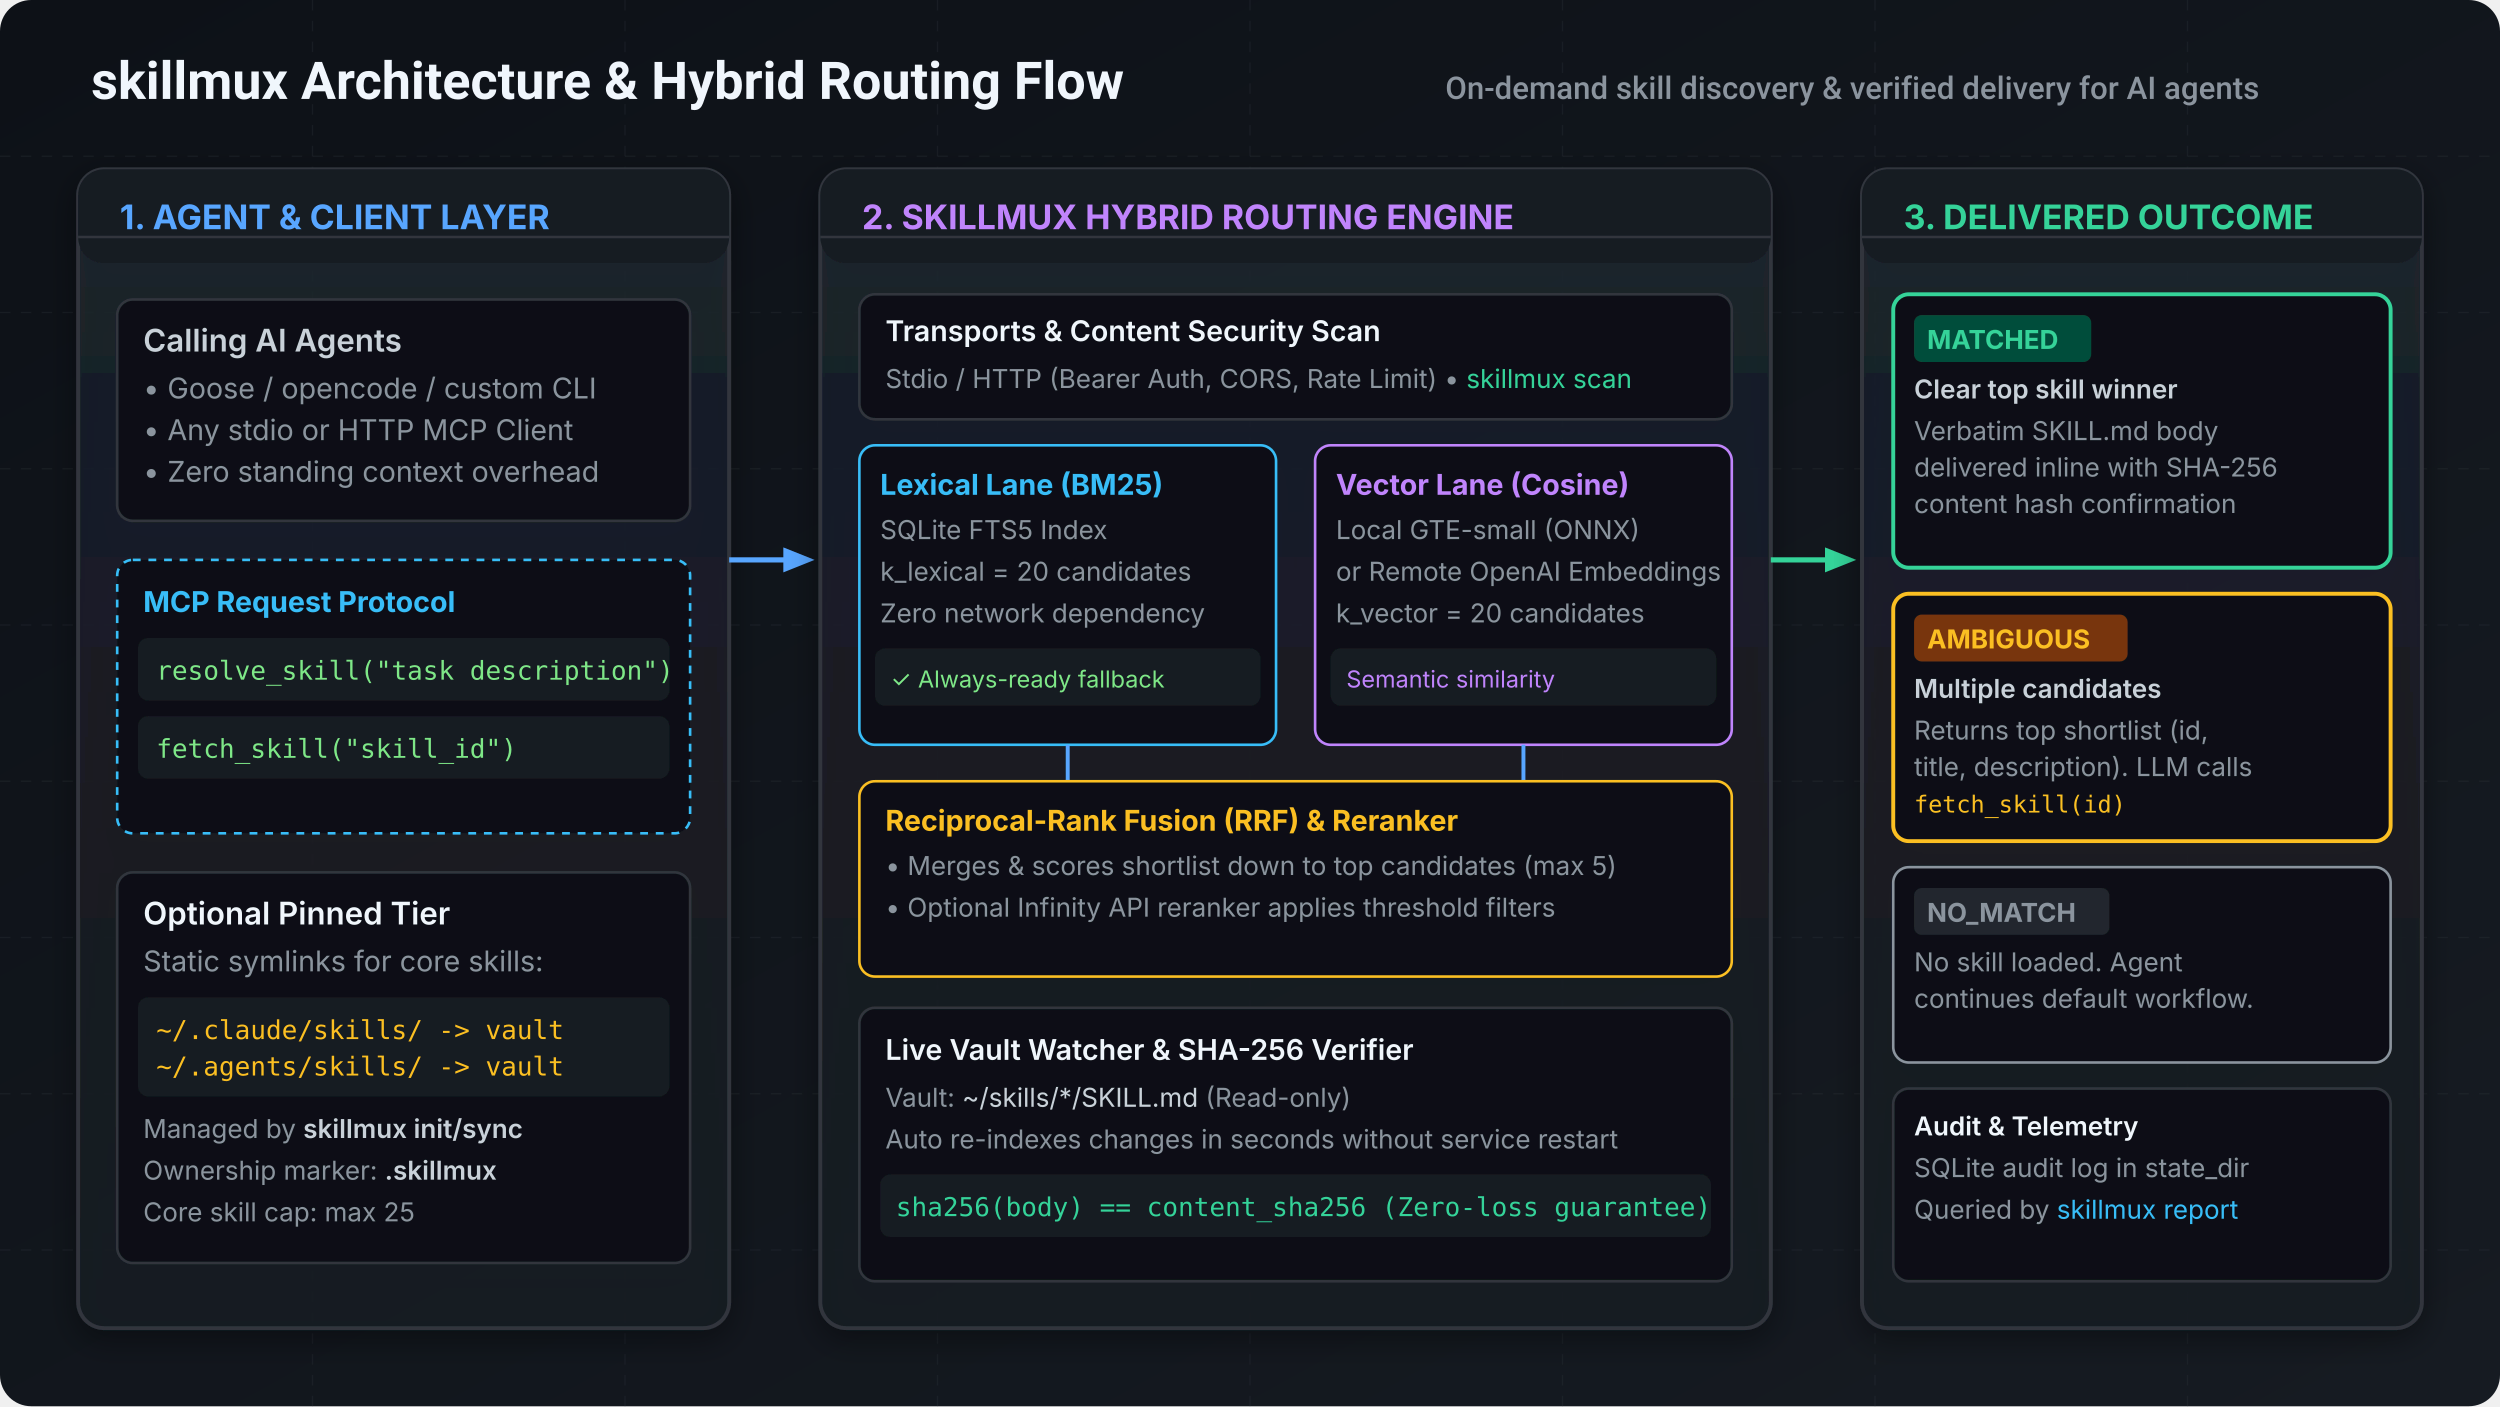
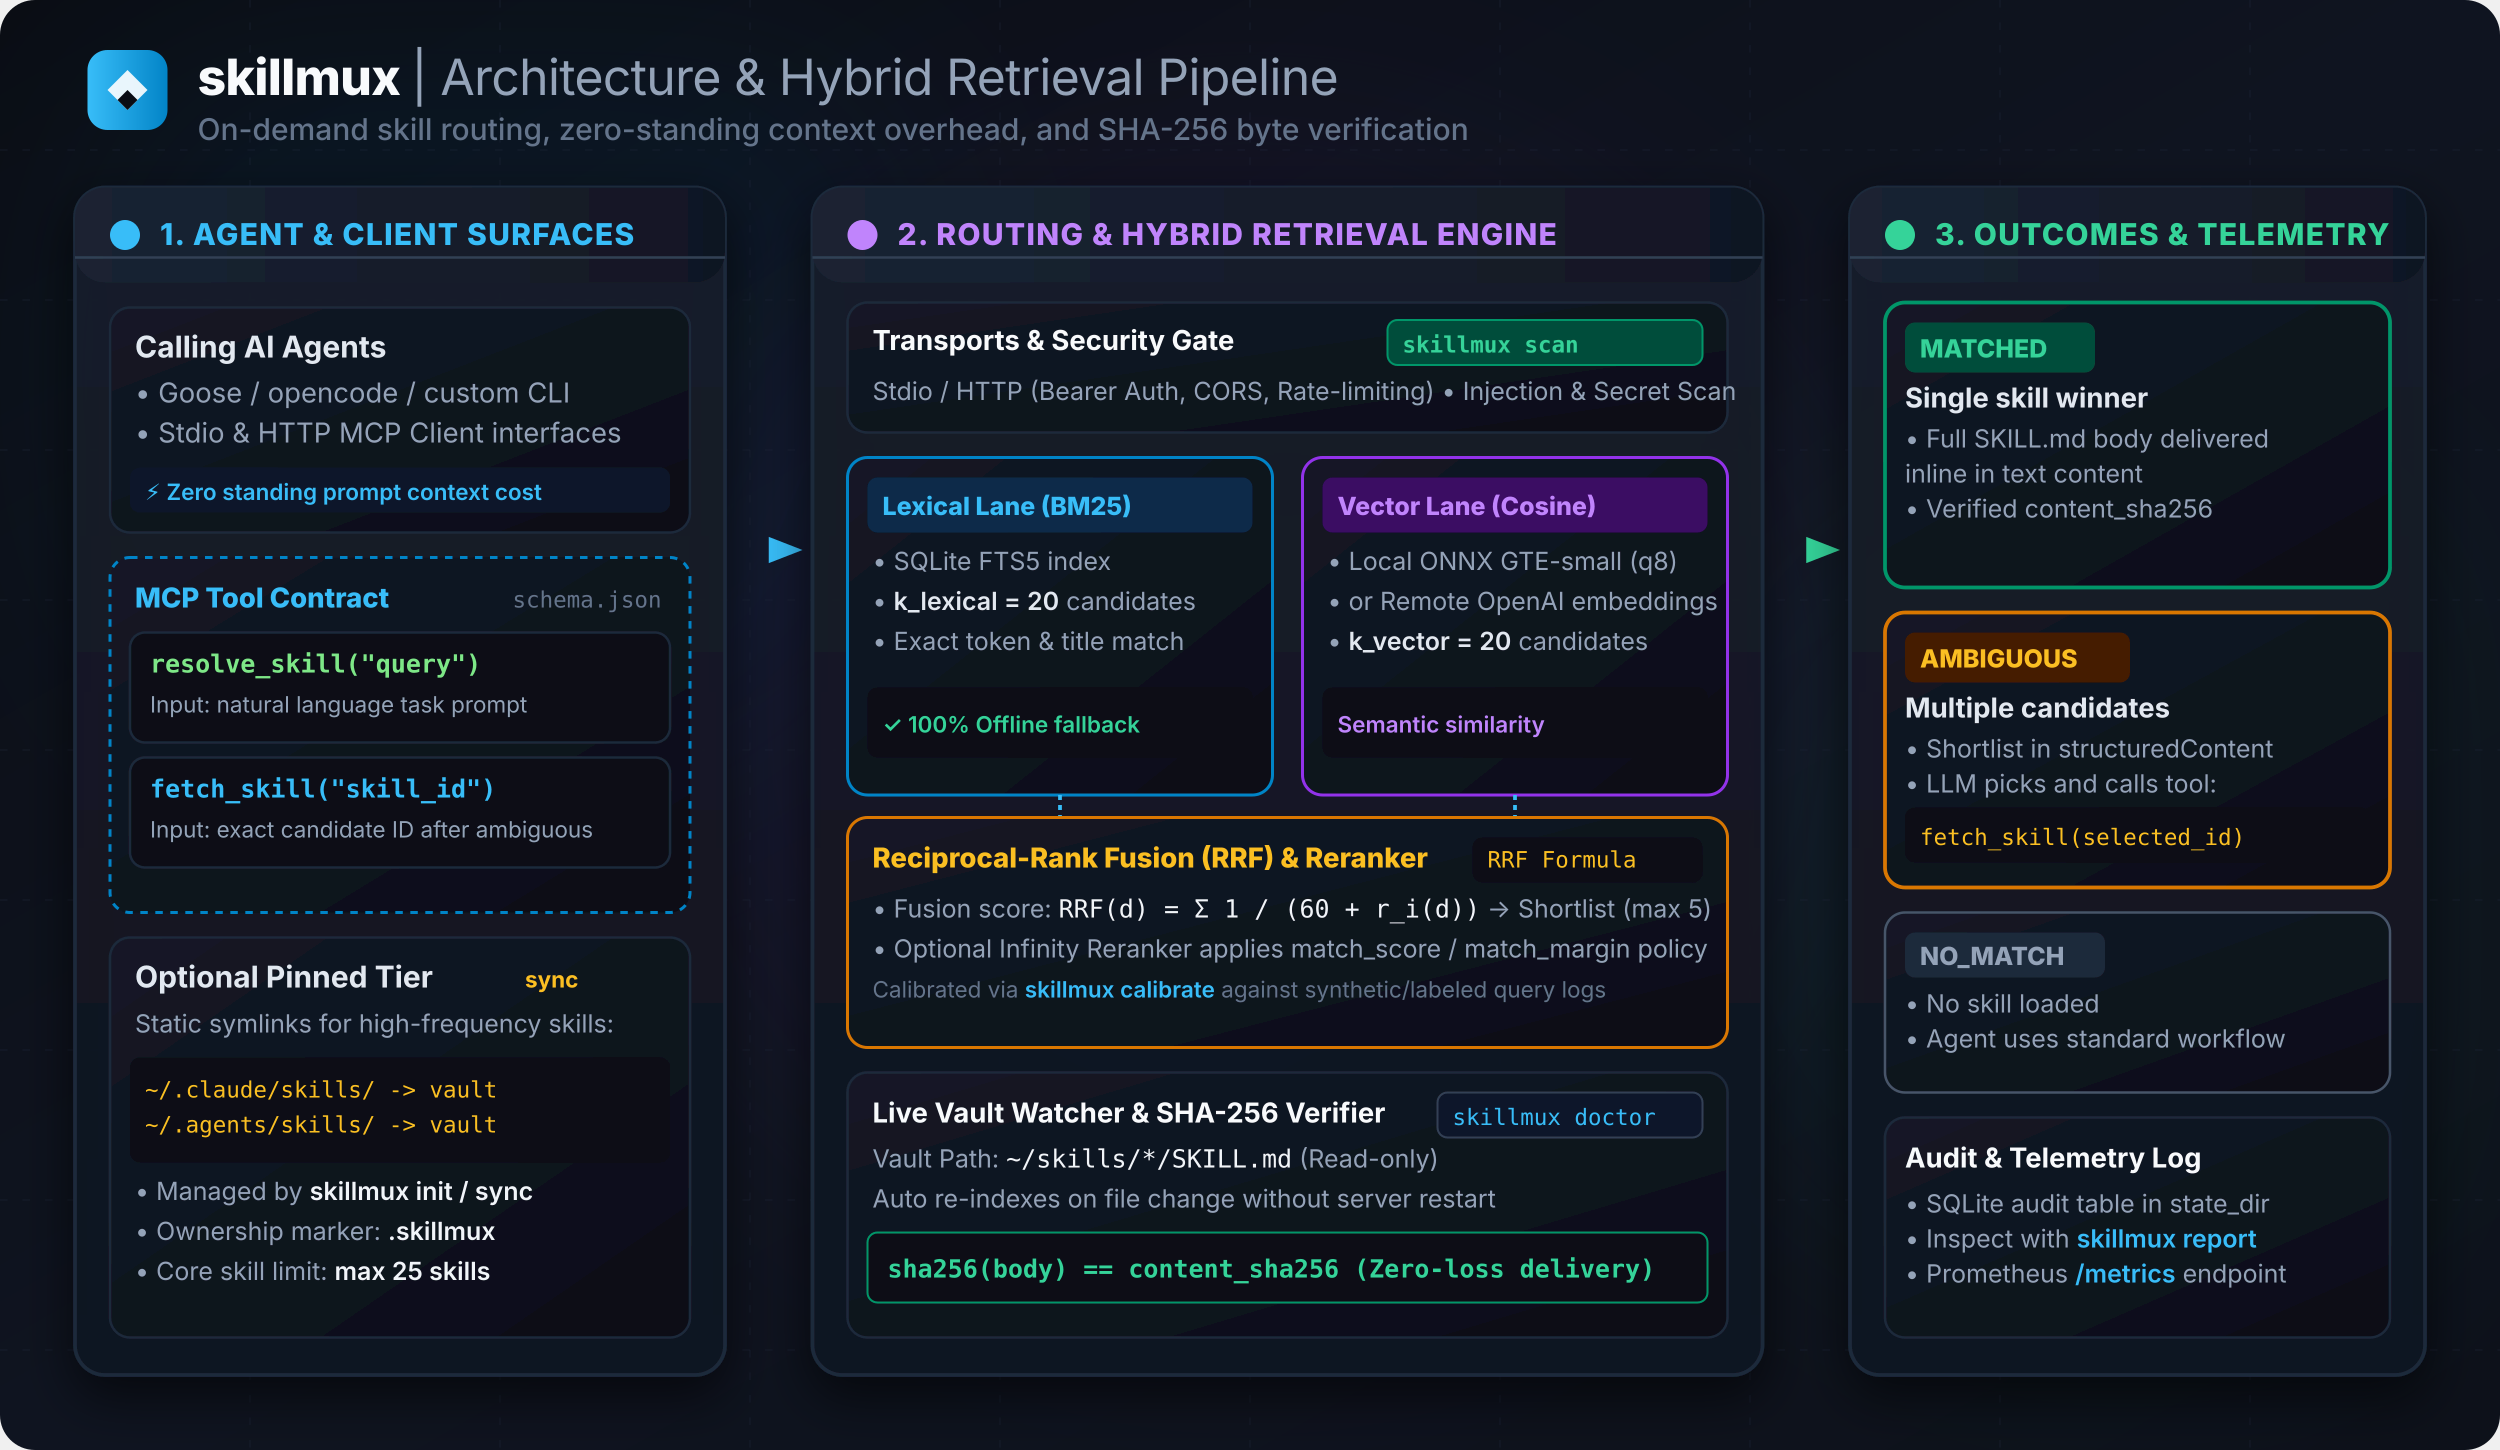
- <svg xmlns="http://www.w3.org/2000/svg" viewBox="0 0 960 540" width="100%" height="100%">
+ <svg xmlns="http://www.w3.org/2000/svg" viewBox="0 0 1000 580" width="100%" height="100%">
  <defs>
-     <linearGradient id="bg-grad" x1="0%" y1="0%" x2="100%" y2="100%">
-       <stop offset="0%" stop-color="#0d1117" />
-       <stop offset="100%" stop-color="#161b22" />
+     <linearGradient id="bg-canvas" x1="0%" y1="0%" x2="100%" y2="100%">
+       <stop offset="0%" stop-color="#0a0d14" />
+       <stop offset="50%" stop-color="#0f1420" />
+       <stop offset="100%" stop-color="#0d111a" />
    </linearGradient>
-     <linearGradient id="card-grad" x1="0%" y1="0%" x2="0%" y2="100%">
-       <stop offset="0%" stop-color="#21262d" stop-opacity="0.8" />
-       <stop offset="100%" stop-color="#161b22" stop-opacity="0.9" />
+     <linearGradient id="card-bg" x1="0%" y1="0%" x2="0%" y2="100%">
+       <stop offset="0%" stop-color="#161d2a" stop-opacity="0.95" />
+       <stop offset="100%" stop-color="#0f1420" stop-opacity="0.98" />
    </linearGradient>
-     <linearGradient id="blue-glow" x1="0%" y1="0%" x2="100%" y2="0%">
+     <linearGradient id="inner-card-bg" x1="0%" y1="0%" x2="100%" y2="100%">
+       <stop offset="0%" stop-color="#131926" />
+       <stop offset="100%" stop-color="#0b0e17" />
+     </linearGradient>
+     <linearGradient id="header-bg" x1="0%" y1="0%" x2="100%" y2="0%">
+       <stop offset="0%" stop-color="#1a2333" />
+       <stop offset="100%" stop-color="#111724" />
+     </linearGradient>
+     <linearGradient id="cyan-glow" x1="0%" y1="0%" x2="100%" y2="0%">
      <stop offset="0%" stop-color="#38bdf8" />
-       <stop offset="100%" stop-color="#818cf8" />
+       <stop offset="100%" stop-color="#0284c7" />
    </linearGradient>
    <linearGradient id="purple-glow" x1="0%" y1="0%" x2="100%" y2="0%">
      <stop offset="0%" stop-color="#c084fc" />
-       <stop offset="100%" stop-color="#e879f9" />
+       <stop offset="100%" stop-color="#9333ea" />
    </linearGradient>
-     <linearGradient id="green-glow" x1="0%" y1="0%" x2="100%" y2="0%">
+     <linearGradient id="emerald-glow" x1="0%" y1="0%" x2="100%" y2="0%">
      <stop offset="0%" stop-color="#34d399" />
-       <stop offset="100%" stop-color="#10b981" />
+       <stop offset="100%" stop-color="#059669" />
    </linearGradient>
    <linearGradient id="amber-glow" x1="0%" y1="0%" x2="100%" y2="0%">
      <stop offset="0%" stop-color="#fbbf24" />
-       <stop offset="100%" stop-color="#f59e0b" />
+       <stop offset="100%" stop-color="#d97706" />
    </linearGradient>
-     <marker id="arrow" viewBox="0 0 10 10" refX="6" refY="5" markerWidth="6" markerHeight="6" orient="auto-start-reverse">
-       <path d="M 0 1 L 10 5 L 0 9 z" fill="#58a6ff" />
+     <linearGradient id="flow-cyan" x1="0%" y1="0%" x2="100%" y2="0%">
+       <stop offset="0%" stop-color="#38bdf8" stop-opacity="0.2" />
+       <stop offset="50%" stop-color="#38bdf8" />
+       <stop offset="100%" stop-color="#c084fc" />
+     </linearGradient>
+     <linearGradient id="flow-emerald" x1="0%" y1="0%" x2="100%" y2="0%">
+       <stop offset="0%" stop-color="#c084fc" />
+       <stop offset="50%" stop-color="#34d399" />
+       <stop offset="100%" stop-color="#34d399" />
+     </linearGradient>
+     <marker id="arr-cyan" viewBox="0 0 10 10" refX="7" refY="5" markerWidth="6" markerHeight="6" orient="auto-start-reverse">
+       <path d="M 0 1.5 L 9 5 L 0 8.5 z" fill="#38bdf8" />
    </marker>
-     <marker id="arrow-green" viewBox="0 0 10 10" refX="6" refY="5" markerWidth="6" markerHeight="6" orient="auto-start-reverse">
-       <path d="M 0 1 L 10 5 L 0 9 z" fill="#34d399" />
+     <marker id="arr-purple" viewBox="0 0 10 10" refX="7" refY="5" markerWidth="6" markerHeight="6" orient="auto-start-reverse">
+       <path d="M 0 1.5 L 9 5 L 0 8.5 z" fill="#c084fc" />
    </marker>
-     <marker id="arrow-purple" viewBox="0 0 10 10" refX="6" refY="5" markerWidth="6" markerHeight="6" orient="auto-start-reverse">
-       <path d="M 0 1 L 10 5 L 0 9 z" fill="#c084fc" />
+     <marker id="arr-emerald" viewBox="0 0 10 10" refX="7" refY="5" markerWidth="6" markerHeight="6" orient="auto-start-reverse">
+       <path d="M 0 1.5 L 9 5 L 0 8.5 z" fill="#34d399" />
    </marker>
-     <filter id="shadow" x="-5%" y="-5%" width="110%" height="110%">
-       <feDropShadow dx="0" dy="4" stdDeviation="6" flood-color="#000000" flood-opacity="0.4" />
+     <filter id="drop-shadow" x="-10%" y="-10%" width="120%" height="120%">
+       <feDropShadow dx="0" dy="8" stdDeviation="10" flood-color="#000000" flood-opacity="0.6" />
+     </filter>
+     <filter id="glow-cyan-filter" x="-20%" y="-20%" width="140%" height="140%">
+       <feGaussianBlur stdDeviation="3" result="blur" />
+       <feComposite in="SourceGraphic" in2="blur" operator="over" />
    </filter>
  </defs>
-   <rect width="960" height="540" rx="12" fill="url(#bg-grad)" />
-   <path d="M 0 60 H 960 M 0 120 H 960 M 0 180 H 960 M 0 240 H 960 M 0 300 H 960 M 0 360 H 960 M 0 420 H 960 M 0 480 H 960" stroke="#30363d" stroke-width="0.5" stroke-dasharray="4,4" opacity="0.3" />
-   <path d="M 120 0 V 540 M 240 0 V 540 M 360 0 V 540 M 480 0 V 540 M 600 0 V 540 M 720 0 V 540 M 840 0 V 540" stroke="#30363d" stroke-width="0.5" stroke-dasharray="4,4" opacity="0.3" />
+   <rect width="1000" height="580" rx="14" fill="url(#bg-canvas)" />
+   <circle cx="200" cy="150" r="180" fill="#0284c7" opacity="0.06" filter="blur(40px)" />
+   <circle cx="500" cy="280" r="220" fill="#9333ea" opacity="0.07" filter="blur(50px)" />
+   <circle cx="850" cy="350" r="180" fill="#059669" opacity="0.06" filter="blur(40px)" />
+   <path d="M 0 60 H 1000 M 0 120 H 1000 M 0 180 H 1000 M 0 240 H 1000 M 0 300 H 1000 M 0 360 H 1000 M 0 420 H 1000 M 0 480 H 1000 M 0 540 H 1000" stroke="#1e293b" stroke-width="0.5" stroke-dasharray="3,6" opacity="0.4" />
+   <path d="M 100 0 V 580 M 200 0 V 580 M 300 0 V 580 M 400 0 V 580 M 500 0 V 580 M 600 0 V 580 M 700 0 V 580 M 800 0 V 580 M 900 0 V 580" stroke="#1e293b" stroke-width="0.5" stroke-dasharray="3,6" opacity="0.4" />
  <g transform="translate(35, 38)">
-     <text font-family="system-ui, -apple-system, BlinkMacSystemFont, 'Segoe UI', Roboto, sans-serif" font-size="20" font-weight="700" fill="#f0f6fc">skillmux Architecture &amp; Hybrid Routing Flow</text>
-     <text x="520" y="0" font-family="system-ui, -apple-system, BlinkMacSystemFont, 'Segoe UI', Roboto, sans-serif" font-size="12" font-weight="500" fill="#8b949e">On-demand skill discovery &amp; verified delivery for AI agents</text>
+     <rect x="0" y="-18" width="32" height="32" rx="8" fill="url(#cyan-glow)" />
+     <path d="M 8 -2 L 16 -10 L 24 -2 L 16 6 z" fill="#ffffff" opacity="0.9" />
+     <path d="M 12 2 L 16 -2 L 20 2 L 16 6 z" fill="#0a0d14" />
+     <text x="44" y="0" font-family="system-ui, -apple-system, sans-serif" font-size="20" font-weight="800" fill="#f8fafc" letter-spacing="-0.3">skillmux <tspan font-weight="400" fill="#94a3b8">| Architecture &amp; Hybrid Retrieval Pipeline</tspan>
+     </text>
+     <text x="44" y="18" font-family="system-ui, -apple-system, sans-serif" font-size="12" font-weight="500" fill="#64748b">On-demand skill routing, zero-standing context overhead, and SHA-256 byte verification</text>
  </g>
-   <g transform="translate(30, 65)" filter="url(#shadow)">
-     <rect width="250" height="445" rx="10" fill="url(#card-grad)" stroke="#30363d" stroke-width="1.5" />
-     <rect x="0" y="0" width="250" height="36" rx="10" fill="#161b22" />
-     <path d="M 0 26 H 250" stroke="#30363d" stroke-width="1" />
-     <text x="16" y="23" font-family="system-ui, -apple-system, sans-serif" font-size="13" font-weight="700" fill="#58a6ff">1. AGENT &amp; CLIENT LAYER</text>
-     <rect x="15" y="50" width="220" height="85" rx="6" fill="#0d1117" stroke="#30363d" stroke-width="1" />
-     <text x="25" y="70" font-family="system-ui, -apple-system, sans-serif" font-size="12" font-weight="600" fill="#c9d1d9">Calling AI Agents</text>
-     <text x="25" y="88" font-family="system-ui, -apple-system, sans-serif" font-size="11" fill="#8b949e">• Goose / opencode / custom CLI</text>
-     <text x="25" y="104" font-family="system-ui, -apple-system, sans-serif" font-size="11" fill="#8b949e">• Any stdio or HTTP MCP Client</text>
-     <text x="25" y="120" font-family="system-ui, -apple-system, sans-serif" font-size="11" fill="#8b949e">• Zero standing context overhead</text>
-     <rect x="15" y="150" width="220" height="105" rx="6" fill="#0d1117" stroke="#38bdf8" stroke-dasharray="3,3" stroke-width="1" />
-     <text x="25" y="170" font-family="system-ui, -apple-system, sans-serif" font-size="11" font-weight="700" fill="#38bdf8">MCP Request Protocol</text>
-     <rect x="23" y="180" width="204" height="24" rx="4" fill="#161b22" />
-     <text x="30" y="196" font-family="ui-monospace, SFMono-Regular, monospace" font-size="10" fill="#7ee787">resolve_skill("task description")</text>
-     <rect x="23" y="210" width="204" height="24" rx="4" fill="#161b22" />
-     <text x="30" y="226" font-family="ui-monospace, SFMono-Regular, monospace" font-size="10" fill="#7ee787">fetch_skill("skill_id")</text>
-     <rect x="15" y="270" width="220" height="150" rx="6" fill="#0d1117" stroke="#30363d" stroke-width="1" />
-     <text x="25" y="290" font-family="system-ui, -apple-system, sans-serif" font-size="12" font-weight="600" fill="#f0f6fc">Optional Pinned Tier</text>
-     <text x="25" y="308" font-family="system-ui, -apple-system, sans-serif" font-size="11" fill="#8b949e">Static symlinks for core skills:</text>
-     <rect x="23" y="318" width="204" height="38" rx="4" fill="#161b22" />
-     <text x="30" y="334" font-family="ui-monospace, SFMono-Regular, monospace" font-size="10" fill="#fbbf24">~/.claude/skills/ -&gt; vault</text>
-     <text x="30" y="348" font-family="ui-monospace, SFMono-Regular, monospace" font-size="10" fill="#fbbf24">~/.agents/skills/ -&gt; vault</text>
-     <text x="25" y="372" font-family="system-ui, -apple-system, sans-serif" font-size="10" fill="#8b949e">Managed by <tspan font-weight="600" fill="#c9d1d9">skillmux init/sync</tspan>
+   <g transform="translate(30, 75)" filter="url(#drop-shadow)">
+     <rect width="260" height="475" rx="12" fill="url(#card-bg)" stroke="#1e293b" stroke-width="1.5" />
+     <rect x="0" y="0" width="260" height="38" rx="12" fill="url(#header-bg)" />
+     <path d="M 0 28 H 260" stroke="#334155" stroke-width="1" />
+     <circle cx="20" cy="19" r="6" fill="#38bdf8" />
+     <text x="34" y="23" font-family="system-ui, -apple-system, sans-serif" font-size="12" font-weight="800" fill="#38bdf8" letter-spacing="0.5">1. AGENT &amp; CLIENT SURFACES</text>
+     <rect x="14" y="48" width="232" height="90" rx="8" fill="url(#inner-card-bg)" stroke="#1e293b" stroke-width="1" />
+     <text x="24" y="68" font-family="system-ui, -apple-system, sans-serif" font-size="12" font-weight="700" fill="#e2e8f0">Calling AI Agents</text>
+     <text x="24" y="86" font-family="system-ui, -apple-system, sans-serif" font-size="11" fill="#94a3b8">• Goose / opencode / custom CLI</text>
+     <text x="24" y="102" font-family="system-ui, -apple-system, sans-serif" font-size="11" fill="#94a3b8">• Stdio &amp; HTTP MCP Client interfaces</text>
+     <rect x="22" y="112" width="216" height="18" rx="4" fill="#0f172a" />
+     <text x="28" y="125" font-family="system-ui, -apple-system, sans-serif" font-size="9" font-weight="600" fill="#38bdf8">⚡ Zero standing prompt context cost</text>
+     <rect x="14" y="148" width="232" height="142" rx="8" fill="url(#inner-card-bg)" stroke="#0284c7" stroke-dasharray="3,3" stroke-width="1.2" />
+     <text x="24" y="168" font-family="system-ui, -apple-system, sans-serif" font-size="11" font-weight="800" fill="#38bdf8">MCP Tool Contract</text>
+     <text x="175" y="168" font-family="ui-monospace, monospace" font-size="9" fill="#64748b">schema.json</text>
+     <rect x="22" y="178" width="216" height="44" rx="6" fill="#090d16" stroke="#1e293b" stroke-width="1" />
+     <text x="30" y="194" font-family="ui-monospace, SFMono-Regular, monospace" font-size="10" font-weight="700" fill="#7ee787">resolve_skill("query")</text>
+     <text x="30" y="210" font-family="system-ui, -apple-system, sans-serif" font-size="9" fill="#94a3b8">Input: natural language task prompt</text>
+     <rect x="22" y="228" width="216" height="44" rx="6" fill="#090d16" stroke="#1e293b" stroke-width="1" />
+     <text x="30" y="244" font-family="ui-monospace, SFMono-Regular, monospace" font-size="10" font-weight="700" fill="#38bdf8">fetch_skill("skill_id")</text>
+     <text x="30" y="260" font-family="system-ui, -apple-system, sans-serif" font-size="9" fill="#94a3b8">Input: exact candidate ID after ambiguous</text>
+     <rect x="14" y="300" width="232" height="160" rx="8" fill="url(#inner-card-bg)" stroke="#1e293b" stroke-width="1" />
+     <text x="24" y="320" font-family="system-ui, -apple-system, sans-serif" font-size="12" font-weight="700" fill="#e2e8f0">Optional Pinned Tier</text>
+     <text x="180" y="320" font-family="system-ui, -apple-system, sans-serif" font-size="9" font-weight="700" fill="#fbbf24">sync</text>
+     <text x="24" y="338" font-family="system-ui, -apple-system, sans-serif" font-size="10" fill="#94a3b8">Static symlinks for high-frequency skills:</text>
+     <rect x="22" y="348" width="216" height="42" rx="4" fill="#090d16" />
+     <text x="28" y="364" font-family="ui-monospace, SFMono-Regular, monospace" font-size="9" fill="#fbbf24">~/.claude/skills/ -&gt; vault</text>
+     <text x="28" y="378" font-family="ui-monospace, SFMono-Regular, monospace" font-size="9" fill="#fbbf24">~/.agents/skills/ -&gt; vault</text>
+     <text x="24" y="405" font-family="system-ui, -apple-system, sans-serif" font-size="10" fill="#94a3b8">• Managed by <tspan fill="#f1f5f9" font-weight="600">skillmux init / sync</tspan>
    </text>
-     <text x="25" y="388" font-family="system-ui, -apple-system, sans-serif" font-size="10" fill="#8b949e">Ownership marker: <tspan font-weight="600" fill="#c9d1d9">.skillmux</tspan>
+     <text x="24" y="421" font-family="system-ui, -apple-system, sans-serif" font-size="10" fill="#94a3b8">• Ownership marker: <tspan fill="#f1f5f9" font-weight="600">.skillmux</tspan>
    </text>
-     <text x="25" y="404" font-family="system-ui, -apple-system, sans-serif" font-size="10" fill="#8b949e">Core skill cap: max 25</text>
-   </g>
-   <path d="M 280 215 H 308" stroke="#58a6ff" stroke-width="2" marker-end="url(#arrow)" />
-   <g transform="translate(315, 65)" filter="url(#shadow)">
-     <rect width="365" height="445" rx="10" fill="url(#card-grad)" stroke="#30363d" stroke-width="1.5" />
-     <rect x="0" y="0" width="365" height="36" rx="10" fill="#161b22" />
-     <path d="M 0 26 H 365" stroke="#30363d" stroke-width="1" />
-     <text x="16" y="23" font-family="system-ui, -apple-system, sans-serif" font-size="13" font-weight="700" fill="#c084fc">2. SKILLMUX HYBRID ROUTING ENGINE</text>
-     <rect x="15" y="48" width="335" height="48" rx="6" fill="#0d1117" stroke="#30363d" stroke-width="1" />
-     <text x="25" y="66" font-family="system-ui, -apple-system, sans-serif" font-size="11" font-weight="600" fill="#f0f6fc">Transports &amp; Content Security Scan</text>
-     <text x="25" y="84" font-family="system-ui, -apple-system, sans-serif" font-size="10" fill="#8b949e">Stdio / HTTP (Bearer Auth, CORS, Rate Limit) • <tspan fill="#34d399">skillmux scan</tspan>
-     </text>
-     <rect x="15" y="106" width="160" height="115" rx="6" fill="#0d1117" stroke="#38bdf8" stroke-width="1" />
-     <text x="23" y="125" font-family="system-ui, -apple-system, sans-serif" font-size="11" font-weight="700" fill="#38bdf8">Lexical Lane (BM25)</text>
-     <text x="23" y="142" font-family="system-ui, -apple-system, sans-serif" font-size="10" fill="#8b949e">SQLite FTS5 Index</text>
-     <text x="23" y="158" font-family="system-ui, -apple-system, sans-serif" font-size="10" fill="#8b949e">k_lexical = 20 candidates</text>
-     <text x="23" y="174" font-family="system-ui, -apple-system, sans-serif" font-size="10" fill="#8b949e">Zero network dependency</text>
-     <rect x="21" y="184" width="148" height="22" rx="4" fill="#161b22" />
-     <text x="27" y="199" font-family="system-ui, -apple-system, sans-serif" font-size="9" fill="#7ee787">✓ Always-ready fallback</text>
-     <rect x="190" y="106" width="160" height="115" rx="6" fill="#0d1117" stroke="#c084fc" stroke-width="1" />
-     <text x="198" y="125" font-family="system-ui, -apple-system, sans-serif" font-size="11" font-weight="700" fill="#c084fc">Vector Lane (Cosine)</text>
-     <text x="198" y="142" font-family="system-ui, -apple-system, sans-serif" font-size="10" fill="#8b949e">Local GTE-small (ONNX)</text>
-     <text x="198" y="158" font-family="system-ui, -apple-system, sans-serif" font-size="10" fill="#8b949e">or Remote OpenAI Embeddings</text>
-     <text x="198" y="174" font-family="system-ui, -apple-system, sans-serif" font-size="10" fill="#8b949e">k_vector = 20 candidates</text>
-     <rect x="196" y="184" width="148" height="22" rx="4" fill="#161b22" />
-     <text x="202" y="199" font-family="system-ui, -apple-system, sans-serif" font-size="9" fill="#c084fc">Semantic similarity</text>
-     <path d="M 95 221 V 235 M 270 221 V 235" stroke="#58a6ff" stroke-width="1.5" />
-     <rect x="15" y="235" width="335" height="75" rx="6" fill="#0d1117" stroke="#fbbf24" stroke-width="1" />
-     <text x="25" y="254" font-family="system-ui, -apple-system, sans-serif" font-size="11" font-weight="700" fill="#fbbf24">Reciprocal-Rank Fusion (RRF) &amp; Reranker</text>
-     <text x="25" y="271" font-family="system-ui, -apple-system, sans-serif" font-size="10" fill="#8b949e">• Merges &amp; scores shortlist down to top candidates (max 5)</text>
-     <text x="25" y="287" font-family="system-ui, -apple-system, sans-serif" font-size="10" fill="#8b949e">• Optional Infinity API reranker applies threshold filters</text>
-     <rect x="15" y="322" width="335" height="105" rx="6" fill="#0d1117" stroke="#30363d" stroke-width="1" />
-     <text x="25" y="342" font-family="system-ui, -apple-system, sans-serif" font-size="11" font-weight="600" fill="#f0f6fc">Live Vault Watcher &amp; SHA-256 Verifier</text>
-     <text x="25" y="360" font-family="system-ui, -apple-system, sans-serif" font-size="10" fill="#8b949e">Vault: <tspan fill="#c9d1d9">~/skills/*/SKILL.md</tspan> (Read-only)</text>
-     <text x="25" y="376" font-family="system-ui, -apple-system, sans-serif" font-size="10" fill="#8b949e">Auto re-indexes changes in seconds without service restart</text>
-     <rect x="23" y="386" width="319" height="24" rx="4" fill="#161b22" />
-     <text x="29" y="402" font-family="ui-monospace, SFMono-Regular, monospace" font-size="10" fill="#34d399">sha256(body) == content_sha256 (Zero-loss guarantee)</text>
-   </g>
-   <path d="M 680 215 H 708" stroke="#34d399" stroke-width="2" marker-end="url(#arrow-green)" />
-   <g transform="translate(715, 65)" filter="url(#shadow)">
-     <rect width="215" height="445" rx="10" fill="url(#card-grad)" stroke="#30363d" stroke-width="1.5" />
-     <rect x="0" y="0" width="215" height="36" rx="10" fill="#161b22" />
-     <path d="M 0 26 H 215" stroke="#30363d" stroke-width="1" />
-     <text x="16" y="23" font-family="system-ui, -apple-system, sans-serif" font-size="13" font-weight="700" fill="#34d399">3. DELIVERED OUTCOME</text>
-     <rect x="12" y="48" width="191" height="105" rx="6" fill="#0d1117" stroke="#34d399" stroke-width="1.5" />
-     <rect x="20" y="56" width="68" height="18" rx="3" fill="#064e3b" />
-     <text x="25" y="69" font-family="system-ui, -apple-system, sans-serif" font-size="10" font-weight="700" fill="#34d399">MATCHED</text>
-     <text x="20" y="88" font-family="system-ui, -apple-system, sans-serif" font-size="10" font-weight="600" fill="#c9d1d9">Clear top skill winner</text>
-     <text x="20" y="104" font-family="system-ui, -apple-system, sans-serif" font-size="10" fill="#8b949e">Verbatim SKILL.md body</text>
-     <text x="20" y="118" font-family="system-ui, -apple-system, sans-serif" font-size="10" fill="#8b949e">delivered inline with SHA-256</text>
-     <text x="20" y="132" font-family="system-ui, -apple-system, sans-serif" font-size="10" fill="#8b949e">content hash confirmation</text>
-     <rect x="12" y="163" width="191" height="95" rx="6" fill="#0d1117" stroke="#fbbf24" stroke-width="1.5" />
-     <rect x="20" y="171" width="82" height="18" rx="3" fill="#78350f" />
-     <text x="25" y="184" font-family="system-ui, -apple-system, sans-serif" font-size="10" font-weight="700" fill="#fbbf24">AMBIGUOUS</text>
-     <text x="20" y="203" font-family="system-ui, -apple-system, sans-serif" font-size="10" font-weight="600" fill="#c9d1d9">Multiple candidates</text>
-     <text x="20" y="219" font-family="system-ui, -apple-system, sans-serif" font-size="10" fill="#8b949e">Returns top shortlist (id,</text>
-     <text x="20" y="233" font-family="system-ui, -apple-system, sans-serif" font-size="10" fill="#8b949e">title, description). LLM calls</text>
-     <text x="20" y="247" font-family="ui-monospace, monospace" font-size="9" fill="#fbbf24">fetch_skill(id)</text>
-     <rect x="12" y="268" width="191" height="75" rx="6" fill="#0d1117" stroke="#8b949e" stroke-width="1" />
-     <rect x="20" y="276" width="75" height="18" rx="3" fill="#21262d" />
-     <text x="25" y="289" font-family="system-ui, -apple-system, sans-serif" font-size="10" font-weight="700" fill="#8b949e">NO_MATCH</text>
-     <text x="20" y="308" font-family="system-ui, -apple-system, sans-serif" font-size="10" fill="#8b949e">No skill loaded. Agent</text>
-     <text x="20" y="322" font-family="system-ui, -apple-system, sans-serif" font-size="10" fill="#8b949e">continues default workflow.</text>
-     <rect x="12" y="353" width="191" height="74" rx="6" fill="#0d1117" stroke="#30363d" stroke-width="1" />
-     <text x="20" y="371" font-family="system-ui, -apple-system, sans-serif" font-size="10" font-weight="600" fill="#f0f6fc">Audit &amp; Telemetry</text>
-     <text x="20" y="387" font-family="system-ui, -apple-system, sans-serif" font-size="10" fill="#8b949e">SQLite audit log in state_dir</text>
-     <text x="20" y="403" font-family="system-ui, -apple-system, sans-serif" font-size="10" fill="#8b949e">Queried by <tspan fill="#38bdf8">skillmux report</tspan>
+     <text x="24" y="437" font-family="system-ui, -apple-system, sans-serif" font-size="10" fill="#94a3b8">• Core skill limit: <tspan fill="#f1f5f9" font-weight="600">max 25 skills</tspan>
    </text>
  </g>
+   <path d="M 290 220 H 318" stroke="url(#flow-cyan)" stroke-width="2.5" marker-end="url(#arr-cyan)" />
+   <g transform="translate(325, 75)" filter="url(#drop-shadow)">
+     <rect width="380" height="475" rx="12" fill="url(#card-bg)" stroke="#1e293b" stroke-width="1.5" />
+     <rect x="0" y="0" width="380" height="38" rx="12" fill="url(#header-bg)" />
+     <path d="M 0 28 H 380" stroke="#334155" stroke-width="1" />
+     <circle cx="20" cy="19" r="6" fill="#c084fc" />
+     <text x="34" y="23" font-family="system-ui, -apple-system, sans-serif" font-size="12" font-weight="800" fill="#c084fc" letter-spacing="0.5">2. ROUTING &amp; HYBRID RETRIEVAL ENGINE</text>
+     <rect x="14" y="46" width="352" height="52" rx="8" fill="url(#inner-card-bg)" stroke="#1e293b" stroke-width="1" />
+     <text x="24" y="65" font-family="system-ui, -apple-system, sans-serif" font-size="11" font-weight="700" fill="#f8fafc">Transports &amp; Security Gate</text>
+     <rect x="230" y="53" width="126" height="18" rx="4" fill="#064e3b" stroke="#059669" stroke-width="0.8" />
+     <text x="236" y="66" font-family="ui-monospace, monospace" font-size="9" font-weight="700" fill="#34d399">skillmux scan</text>
+     <text x="24" y="85" font-family="system-ui, -apple-system, sans-serif" font-size="10" fill="#94a3b8">Stdio / HTTP (Bearer Auth, CORS, Rate-limiting) • Injection &amp; Secret Scan</text>
+     <rect x="14" y="108" width="170" height="135" rx="8" fill="url(#inner-card-bg)" stroke="#0284c7" stroke-width="1.2" />
+     <rect x="22" y="116" width="154" height="22" rx="4" fill="#0c2a4a" />
+     <text x="28" y="131" font-family="system-ui, -apple-system, sans-serif" font-size="10" font-weight="800" fill="#38bdf8">Lexical Lane (BM25)</text>
+     <text x="24" y="153" font-family="system-ui, -apple-system, sans-serif" font-size="10" fill="#94a3b8">• SQLite FTS5 index</text>
+     <text x="24" y="169" font-family="system-ui, -apple-system, sans-serif" font-size="10" fill="#94a3b8">• <tspan font-weight="600" fill="#e2e8f0">k_lexical = 20</tspan> candidates</text>
+     <text x="24" y="185" font-family="system-ui, -apple-system, sans-serif" font-size="10" fill="#94a3b8">• Exact token &amp; title match</text>
+     <rect x="22" y="200" width="154" height="28" rx="4" fill="#090d16" />
+     <text x="28" y="218" font-family="system-ui, -apple-system, sans-serif" font-size="9" font-weight="600" fill="#34d399">✓ 100% Offline fallback</text>
+     <rect x="196" y="108" width="170" height="135" rx="8" fill="url(#inner-card-bg)" stroke="#9333ea" stroke-width="1.2" />
+     <rect x="204" y="116" width="154" height="22" rx="4" fill="#3b0764" />
+     <text x="210" y="131" font-family="system-ui, -apple-system, sans-serif" font-size="10" font-weight="800" fill="#c084fc">Vector Lane (Cosine)</text>
+     <text x="206" y="153" font-family="system-ui, -apple-system, sans-serif" font-size="10" fill="#94a3b8">• Local ONNX GTE-small (q8)</text>
+     <text x="206" y="169" font-family="system-ui, -apple-system, sans-serif" font-size="10" fill="#94a3b8">• or Remote OpenAI embeddings</text>
+     <text x="206" y="185" font-family="system-ui, -apple-system, sans-serif" font-size="10" fill="#94a3b8">• <tspan font-weight="600" fill="#e2e8f0">k_vector = 20</tspan> candidates</text>
+     <rect x="204" y="200" width="154" height="28" rx="4" fill="#090d16" />
+     <text x="210" y="218" font-family="system-ui, -apple-system, sans-serif" font-size="9" font-weight="600" fill="#c084fc">Semantic similarity</text>
+     <path d="M 99 243 V 252 M 281 243 V 252" stroke="#38bdf8" stroke-width="1.5" stroke-dasharray="2,2" />
+     <rect x="14" y="252" width="352" height="92" rx="8" fill="url(#inner-card-bg)" stroke="#d97706" stroke-width="1.2" />
+     <text x="24" y="272" font-family="system-ui, -apple-system, sans-serif" font-size="11" font-weight="800" fill="#fbbf24">Reciprocal-Rank Fusion (RRF) &amp; Reranker</text>
+     <rect x="264" y="260" width="92" height="18" rx="4" fill="#090d16" />
+     <text x="270" y="272" font-family="ui-monospace, monospace" font-size="9" fill="#fbbf24">RRF Formula</text>
+     <text x="24" y="292" font-family="system-ui, -apple-system, sans-serif" font-size="10" fill="#94a3b8">• Fusion score: <tspan font-family="ui-monospace, monospace" fill="#f1f5f9">RRF(d) = Σ 1 / (60 + r_i(d))</tspan> → Shortlist (max 5)</text>
+     <text x="24" y="308" font-family="system-ui, -apple-system, sans-serif" font-size="10" fill="#94a3b8">• Optional Infinity Reranker applies match_score / match_margin policy</text>
+     <text x="24" y="324" font-family="system-ui, -apple-system, sans-serif" font-size="9" fill="#64748b">Calibrated via <tspan fill="#38bdf8" font-weight="600">skillmux calibrate</tspan> against synthetic/labeled query logs</text>
+     <rect x="14" y="354" width="352" height="106" rx="8" fill="url(#inner-card-bg)" stroke="#1e293b" stroke-width="1" />
+     <text x="24" y="374" font-family="system-ui, -apple-system, sans-serif" font-size="11" font-weight="700" fill="#f8fafc">Live Vault Watcher &amp; SHA-256 Verifier</text>
+     <rect x="250" y="362" width="106" height="18" rx="4" fill="#0f172a" stroke="#334155" stroke-width="0.8" />
+     <text x="256" y="375" font-family="ui-monospace, monospace" font-size="9" fill="#38bdf8">skillmux doctor</text>
+     <text x="24" y="392" font-family="system-ui, -apple-system, sans-serif" font-size="10" fill="#94a3b8">Vault Path: <tspan fill="#f1f5f9" font-family="ui-monospace, monospace">~/skills/*/SKILL.md</tspan> (Read-only)</text>
+     <text x="24" y="408" font-family="system-ui, -apple-system, sans-serif" font-size="10" fill="#94a3b8">Auto re-indexes on file change without server restart</text>
+     <rect x="22" y="418" width="336" height="28" rx="4" fill="#090d16" stroke="#059669" stroke-width="0.8" />
+     <text x="30" y="436" font-family="ui-monospace, SFMono-Regular, monospace" font-size="10" font-weight="600" fill="#34d399">sha256(body) == content_sha256 (Zero-loss delivery)</text>
+   </g>
+   <path d="M 705 220 H 733" stroke="url(#flow-emerald)" stroke-width="2.5" marker-end="url(#arr-emerald)" />
+   <g transform="translate(740, 75)" filter="url(#drop-shadow)">
+     <rect width="230" height="475" rx="12" fill="url(#card-bg)" stroke="#1e293b" stroke-width="1.5" />
+     <rect x="0" y="0" width="230" height="38" rx="12" fill="url(#header-bg)" />
+     <path d="M 0 28 H 230" stroke="#334155" stroke-width="1" />
+     <circle cx="20" cy="19" r="6" fill="#34d399" />
+     <text x="34" y="23" font-family="system-ui, -apple-system, sans-serif" font-size="12" font-weight="800" fill="#34d399" letter-spacing="0.5">3. OUTCOMES &amp; TELEMETRY</text>
+     <rect x="14" y="46" width="202" height="114" rx="8" fill="url(#inner-card-bg)" stroke="#059669" stroke-width="1.5" />
+     <rect x="22" y="54" width="76" height="20" rx="4" fill="#064e3b" />
+     <text x="28" y="68" font-family="system-ui, -apple-system, sans-serif" font-size="10" font-weight="800" fill="#34d399">MATCHED</text>
+     <text x="22" y="88" font-family="system-ui, -apple-system, sans-serif" font-size="11" font-weight="700" fill="#e2e8f0">Single skill winner</text>
+     <text x="22" y="104" font-family="system-ui, -apple-system, sans-serif" font-size="10" fill="#94a3b8">• Full SKILL.md body delivered</text>
+     <text x="22" y="118" font-family="system-ui, -apple-system, sans-serif" font-size="10" fill="#94a3b8">  inline in text content</text>
+     <text x="22" y="132" font-family="system-ui, -apple-system, sans-serif" font-size="10" fill="#94a3b8">• Verified content_sha256</text>
+     <rect x="14" y="170" width="202" height="110" rx="8" fill="url(#inner-card-bg)" stroke="#d97706" stroke-width="1.5" />
+     <rect x="22" y="178" width="90" height="20" rx="4" fill="#451a03" />
+     <text x="28" y="192" font-family="system-ui, -apple-system, sans-serif" font-size="10" font-weight="800" fill="#fbbf24">AMBIGUOUS</text>
+     <text x="22" y="212" font-family="system-ui, -apple-system, sans-serif" font-size="11" font-weight="700" fill="#e2e8f0">Multiple candidates</text>
+     <text x="22" y="228" font-family="system-ui, -apple-system, sans-serif" font-size="10" fill="#94a3b8">• Shortlist in structuredContent</text>
+     <text x="22" y="242" font-family="system-ui, -apple-system, sans-serif" font-size="10" fill="#94a3b8">• LLM picks and calls tool:</text>
+     <rect x="22" y="248" width="186" height="22" rx="4" fill="#090d16" />
+     <text x="28" y="263" font-family="ui-monospace, monospace" font-size="9" fill="#fbbf24">fetch_skill(selected_id)</text>
+     <rect x="14" y="290" width="202" height="72" rx="8" fill="url(#inner-card-bg)" stroke="#475569" stroke-width="1" />
+     <rect x="22" y="298" width="80" height="18" rx="4" fill="#1e293b" />
+     <text x="28" y="311" font-family="system-ui, -apple-system, sans-serif" font-size="10" font-weight="800" fill="#94a3b8">NO_MATCH</text>
+     <text x="22" y="330" font-family="system-ui, -apple-system, sans-serif" font-size="10" fill="#94a3b8">• No skill loaded</text>
+     <text x="22" y="344" font-family="system-ui, -apple-system, sans-serif" font-size="10" fill="#94a3b8">• Agent uses standard workflow</text>
+     <rect x="14" y="372" width="202" height="88" rx="8" fill="url(#inner-card-bg)" stroke="#1e293b" stroke-width="1" />
+     <text x="22" y="392" font-family="system-ui, -apple-system, sans-serif" font-size="11" font-weight="700" fill="#f8fafc">Audit &amp; Telemetry Log</text>
+     <text x="22" y="410" font-family="system-ui, -apple-system, sans-serif" font-size="10" fill="#94a3b8">• SQLite audit table in state_dir</text>
+     <text x="22" y="424" font-family="system-ui, -apple-system, sans-serif" font-size="10" fill="#94a3b8">• Inspect with <tspan fill="#38bdf8" font-weight="600">skillmux report</tspan>
+     </text>
+     <text x="22" y="438" font-family="system-ui, -apple-system, sans-serif" font-size="10" fill="#94a3b8">• Prometheus <tspan fill="#38bdf8" font-weight="600">/metrics</tspan> endpoint</text>
+   </g>
</svg>
